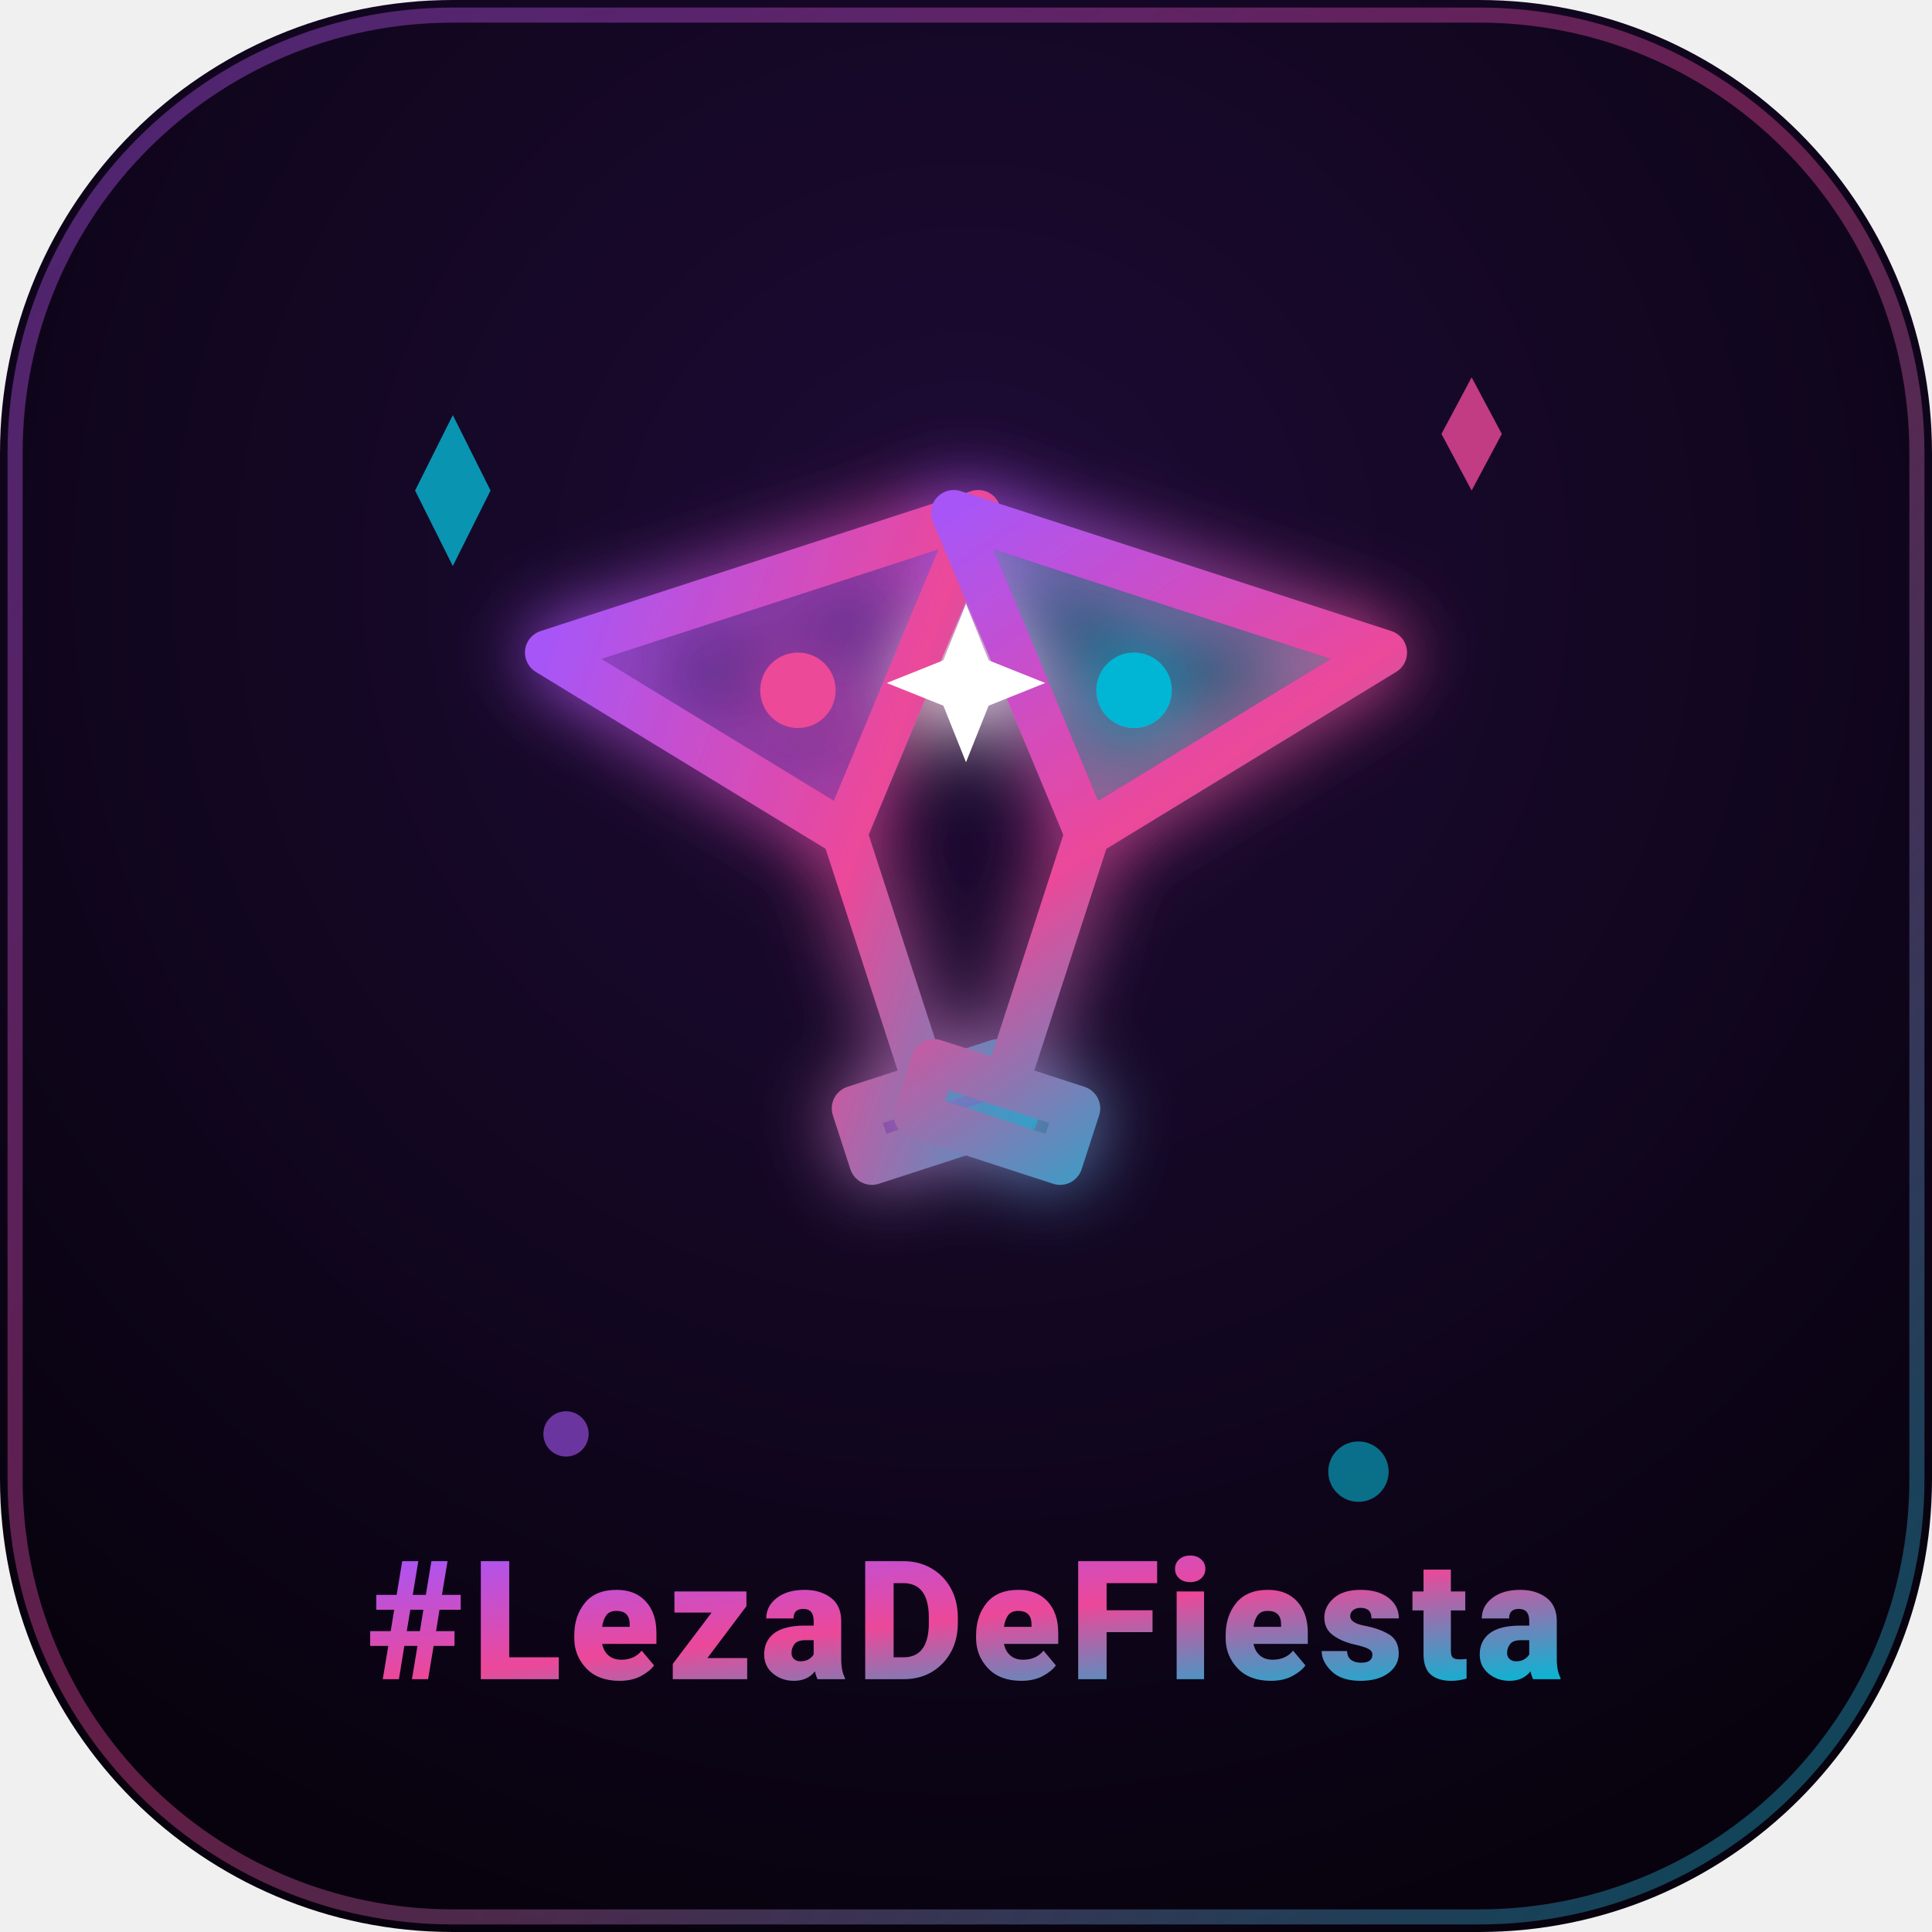
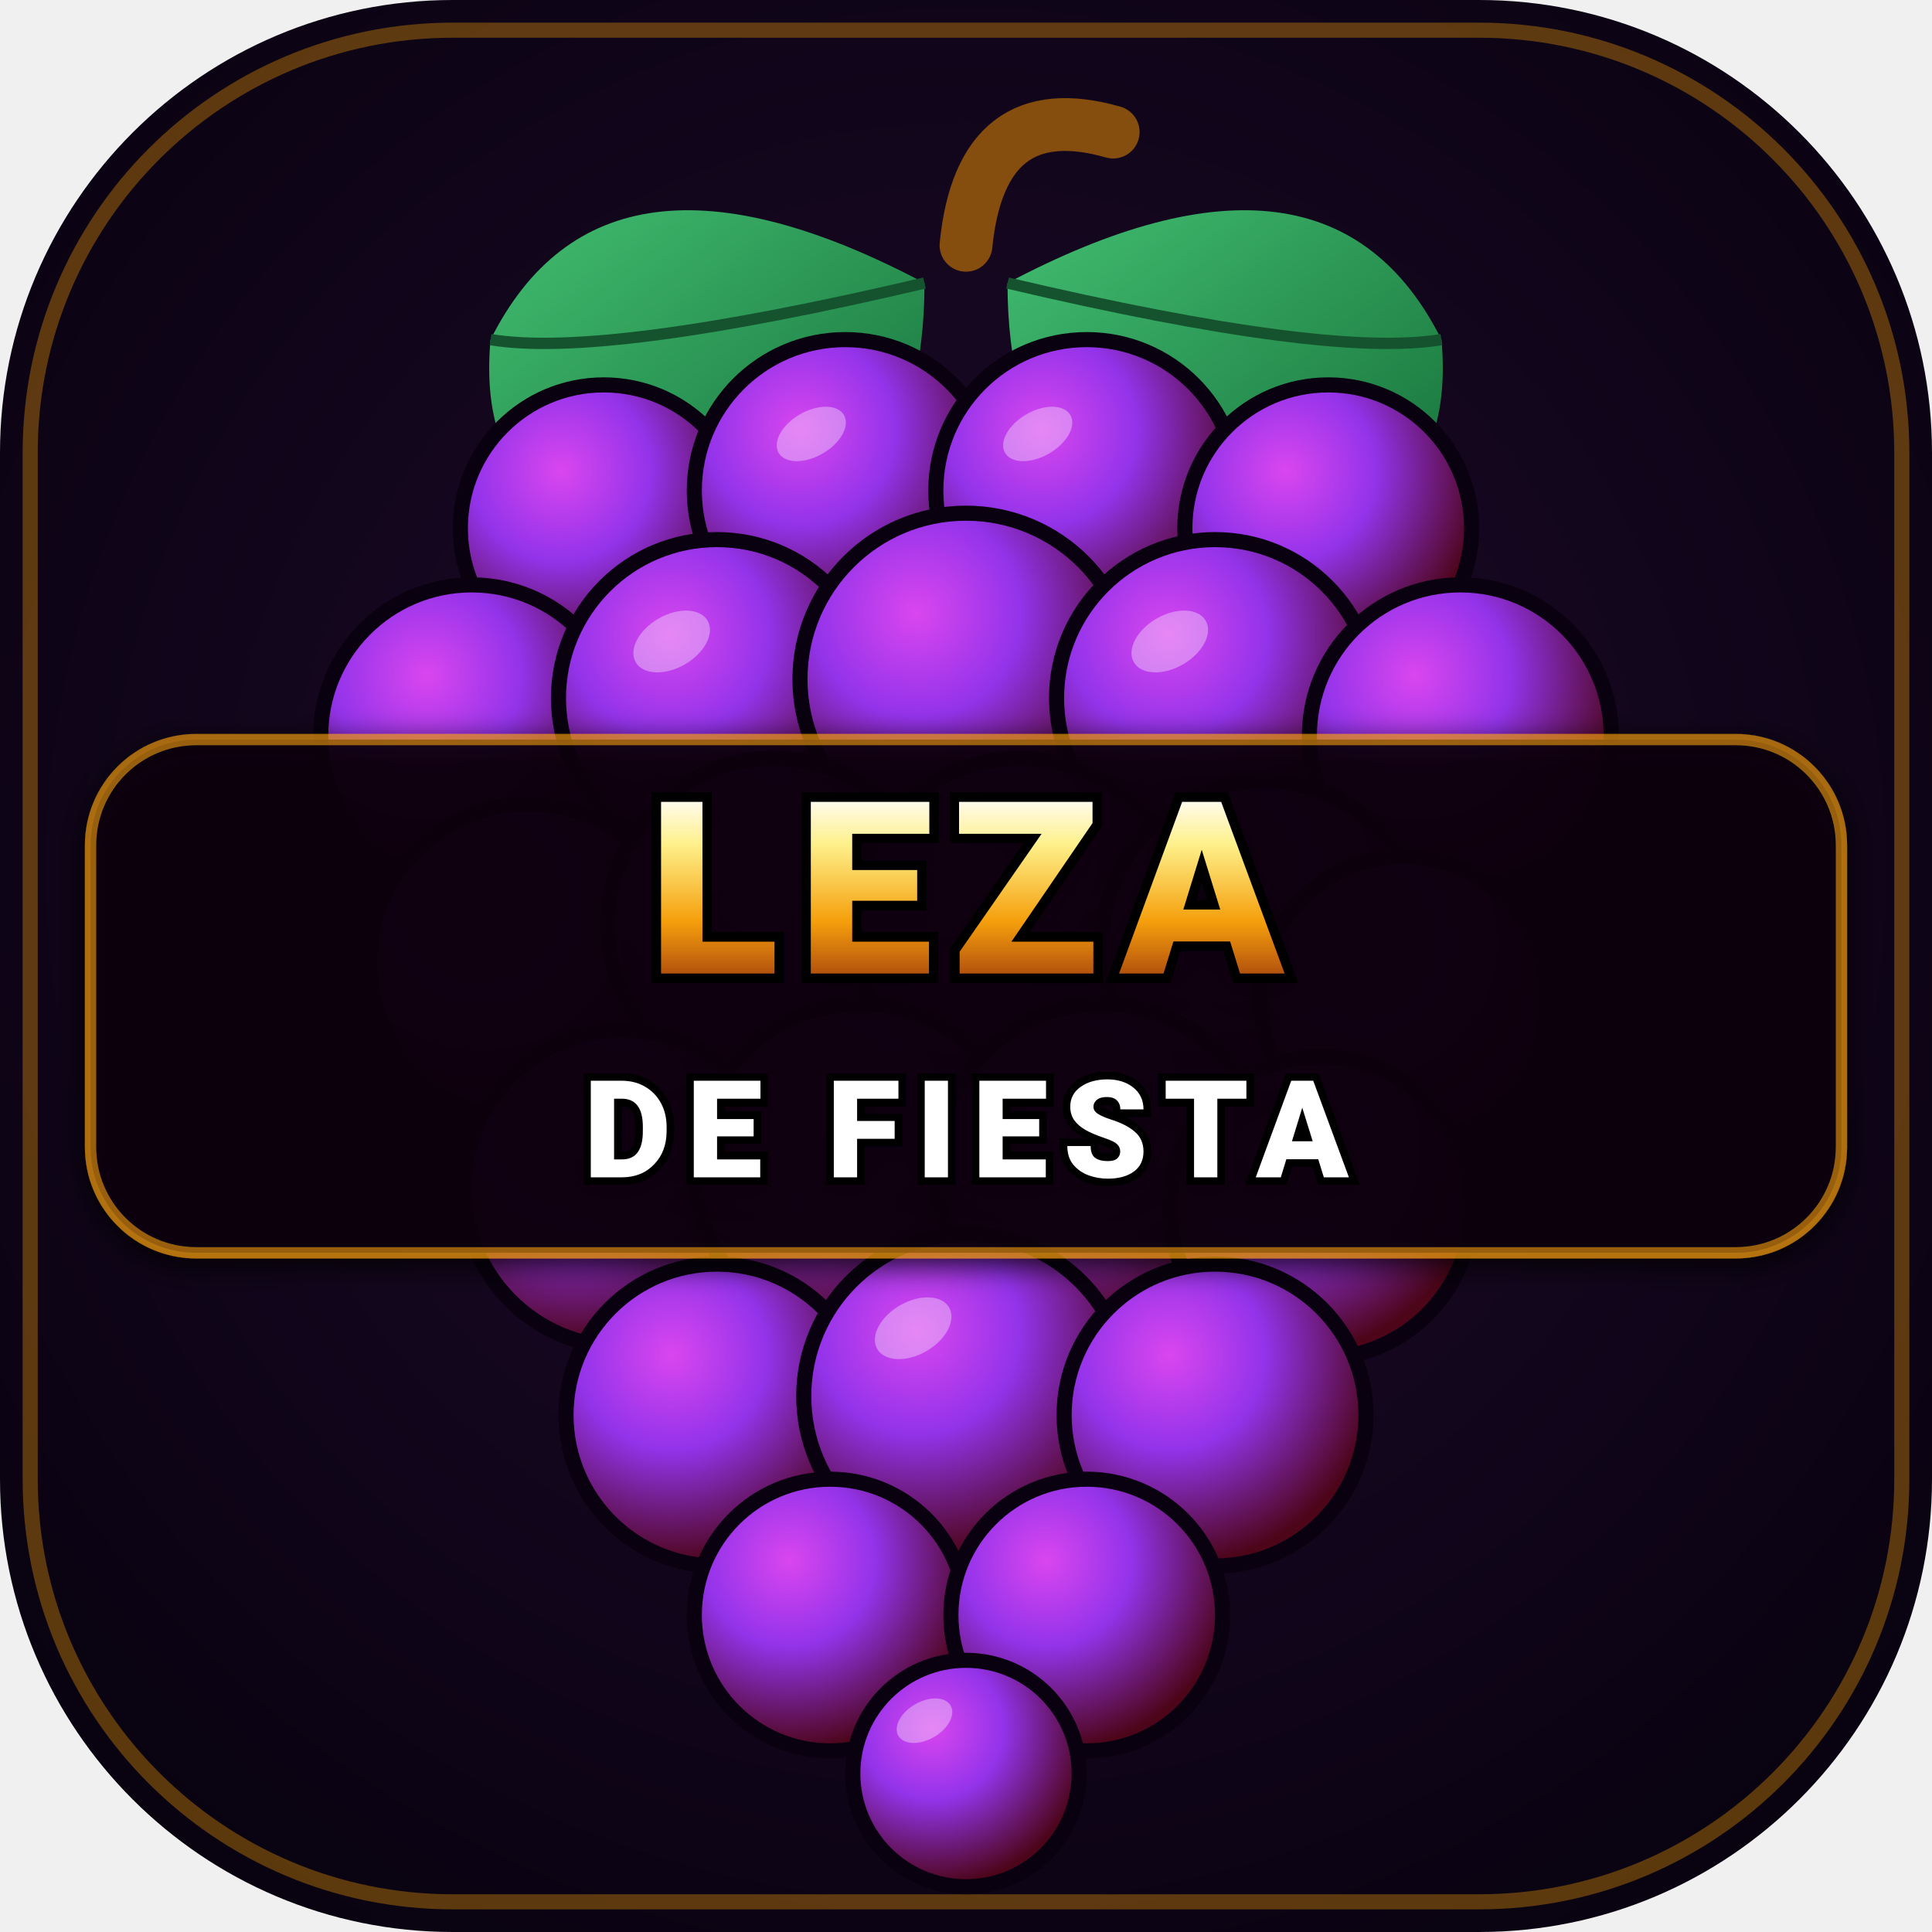
<svg xmlns="http://www.w3.org/2000/svg" viewBox="0 0 512 512" width="100%" height="100%">
  <defs>
-     <radialGradient id="bgGrad" cx="50%" cy="30%" r="75%">
-       <stop offset="0%" stop-color="#1e0b36" />
-       <stop offset="100%" stop-color="#07020d" />
+     <radialGradient id="bgCanvas" cx="50%" cy="45%" r="75%">
+       <stop offset="0%" stop-color="#1e0b2b" />
+       <stop offset="65%" stop-color="#0e0417" />
+       <stop offset="100%" stop-color="#05010a" />
    </radialGradient>
-     <linearGradient id="neonGrad" x1="0%" y1="0%" x2="100%" y2="100%">
-       <stop offset="0%" stop-color="#a855f7" />
-       <stop offset="50%" stop-color="#ec4899" />
-       <stop offset="100%" stop-color="#06b6d4" />
+     <radialGradient id="electricGrape" cx="35%" cy="30%" r="70%">
+       <stop offset="0%" stop-color="#d946ef" />
+       <stop offset="45%" stop-color="#9333ea" />
+       <stop offset="100%" stop-color="#4c0519" />
+     </radialGradient>
+     <linearGradient id="goldBright" x1="0%" y1="0%" x2="0%" y2="100%">
+       <stop offset="0%" stop-color="#fffbeb" />
+       <stop offset="25%" stop-color="#fef08a" />
+       <stop offset="70%" stop-color="#f59e0b" />
+       <stop offset="100%" stop-color="#b45309" />
    </linearGradient>
-     <filter id="glow" x="-20%" y="-20%" width="140%" height="140%">
-       <feGaussianBlur stdDeviation="10" result="blur" />
-       <feComposite in="SourceGraphic" in2="blur" operator="over" />
+     <linearGradient id="leafGrad" x1="0%" y1="0%" x2="100%" y2="100%">
+       <stop offset="0%" stop-color="#4ade80" />
+       <stop offset="100%" stop-color="#15803d" />
+     </linearGradient>
+     <filter id="heavyShadow" x="-30%" y="-30%" width="160%" height="160%">
+       <feDropShadow dx="0" dy="8" stdDeviation="12" flood-color="#000000" flood-opacity="0.95" />
+       <feDropShadow dx="0" dy="2" stdDeviation="4" flood-color="#000000" flood-opacity="1" />
    </filter>
  </defs>
-   <rect width="512" height="512" rx="120" fill="url(#bgGrad)" />
-   <rect width="504" height="504" x="4" y="4" rx="116" fill="none" stroke="url(#neonGrad)" stroke-width="4" stroke-opacity="0.4" />
-   <path d="M120 110 L130 130 L120 150 L110 130 Z" fill="#06b6d4" opacity="0.8" />
-   <path d="M390 100 L398 115 L390 130 L382 115 Z" fill="#ec4899" opacity="0.8" />
-   <circle cx="150" cy="380" r="6" fill="#a855f7" opacity="0.6" />
-   <circle cx="360" cy="390" r="8" fill="#06b6d4" opacity="0.6" />
-   <g filter="url(#glow)">
-     <g transform="translate(230, 240) rotate(-18) translate(-230, -240)">
-       <path d="M170 150 L230 220 V290 H210 V305 H250 V290 H230 V220 L290 150 Z" stroke="url(#neonGrad)" stroke-width="12" stroke-linejoin="round" fill="rgba(168, 85, 247, 0.25)" />
-       <circle cx="230" cy="180" r="10" fill="#ec4899" />
-     </g>
-     <g transform="translate(282, 240) rotate(18) translate(-282, -240)">
-       <path d="M222 150 L282 220 V290 H262 V305 H302 V290 H282 V220 L342 150 Z" stroke="url(#neonGrad)" stroke-width="12" stroke-linejoin="round" fill="rgba(6, 182, 212, 0.25)" />
-       <circle cx="282" cy="180" r="10" fill="#06b6d4" />
-     </g>
-     <path d="M256 160 L262 175 L277 181 L262 187 L256 202 L250 187 L235 181 L250 175 Z" fill="#ffffff" />
+   <rect width="512" height="512" rx="120" fill="url(#bgCanvas)" />
+   <rect width="496" height="496" x="8" y="8" rx="112" fill="none" stroke="#f59e0b" stroke-width="4" stroke-opacity="0.35" />
+   <g id="vine-top">
+     <path d="M256 65 Q260 25 295 35" fill="none" stroke="#854d0e" stroke-width="14" stroke-linecap="round" />
+     <path d="M245 75 Q160 30 130 90 Q125 145 190 145 Q245 140 245 75 Z" fill="url(#leafGrad)" opacity="0.85" />
+     <path d="M245 75 Q160 95 130 90" fill="none" stroke="#14532d" stroke-width="3" />
+     <path d="M267 75 Q352 30 382 90 Q387 145 322 145 Q267 140 267 75 Z" fill="url(#leafGrad)" opacity="0.85" />
+     <path d="M267 75 Q352 95 382 90" fill="none" stroke="#14532d" stroke-width="3" />
  </g>
-   <text x="256" y="445" text-anchor="middle" font-family="-apple-system, BlinkMacSystemFont, 'Segoe UI', Roboto, sans-serif" font-size="44" font-weight="900" letter-spacing="2" fill="url(#neonGrad)">#LezaDeFiesta</text>
+   <g id="giant-grape-cluster" stroke="#09010f" stroke-width="4">
+     <circle cx="160" cy="140" r="38" fill="url(#electricGrape)" />
+     <circle cx="224" cy="130" r="40" fill="url(#electricGrape)" />
+     <circle cx="288" cy="130" r="40" fill="url(#electricGrape)" />
+     <circle cx="352" cy="140" r="38" fill="url(#electricGrape)" />
+     <circle cx="125" cy="195" r="40" fill="url(#electricGrape)" />
+     <circle cx="190" cy="185" r="42" fill="url(#electricGrape)" />
+     <circle cx="256" cy="180" r="44" fill="url(#electricGrape)" />
+     <circle cx="322" cy="185" r="42" fill="url(#electricGrape)" />
+     <circle cx="387" cy="195" r="40" fill="url(#electricGrape)" />
+     <circle cx="140" cy="255" r="42" fill="url(#electricGrape)" />
+     <circle cx="205" cy="245" r="44" fill="url(#electricGrape)" />
+     <circle cx="270" cy="245" r="44" fill="url(#electricGrape)" />
+     <circle cx="335" cy="250" r="43" fill="url(#electricGrape)" />
+     <circle cx="372" cy="265" r="38" fill="url(#electricGrape)" />
+     <circle cx="165" cy="315" r="42" fill="url(#electricGrape)" />
+     <circle cx="228" cy="310" r="44" fill="url(#electricGrape)" />
+     <circle cx="292" cy="310" r="44" fill="url(#electricGrape)" />
+     <circle cx="350" cy="320" r="40" fill="url(#electricGrape)" />
+     <circle cx="190" cy="375" r="40" fill="url(#electricGrape)" />
+     <circle cx="256" cy="370" r="43" fill="url(#electricGrape)" />
+     <circle cx="322" cy="375" r="40" fill="url(#electricGrape)" />
+     <circle cx="220" cy="428" r="36" fill="url(#electricGrape)" />
+     <circle cx="288" cy="428" r="36" fill="url(#electricGrape)" />
+     <circle cx="256" cy="470" r="30" fill="url(#electricGrape)" />
+   </g>
+   <g fill="#ffffff" opacity="0.35">
+     <ellipse cx="215" cy="115" rx="10" ry="6" transform="rotate(-30 215 115)" />
+     <ellipse cx="275" cy="115" rx="10" ry="6" transform="rotate(-30 275 115)" />
+     <ellipse cx="178" cy="170" rx="11" ry="7" transform="rotate(-30 178 170)" />
+     <ellipse cx="310" cy="170" rx="11" ry="7" transform="rotate(-30 310 170)" />
+     <ellipse cx="242" cy="352" rx="11" ry="7" transform="rotate(-30 242 352)" />
+     <ellipse cx="245" cy="456" rx="8" ry="5" transform="rotate(-30 245 456)" />
+   </g>
+   <g id="brand-text" filter="url(#heavyShadow)">
+     <rect x="24" y="196" width="464" height="136" rx="28" fill="#0a020f" fill-opacity="0.88" stroke="#f59e0b" stroke-width="3" stroke-opacity="0.6" />
+     <text x="256" y="258" text-anchor="middle" font-family="system-ui, -apple-system, BlinkMacSystemFont, 'Impact', 'Segoe UI Black', Roboto, sans-serif" font-size="64" font-weight="950" letter-spacing="5" fill="url(#goldBright)" stroke="#000000" stroke-width="5" paint-order="stroke fill">LEZA</text>
+     <text x="256" y="312" text-anchor="middle" font-family="system-ui, -apple-system, BlinkMacSystemFont, 'Impact', 'Segoe UI Black', Roboto, sans-serif" font-size="36" font-weight="900" letter-spacing="4" fill="#ffffff" stroke="#000000" stroke-width="4" paint-order="stroke fill">DE FIESTA</text>
+   </g>
</svg>
